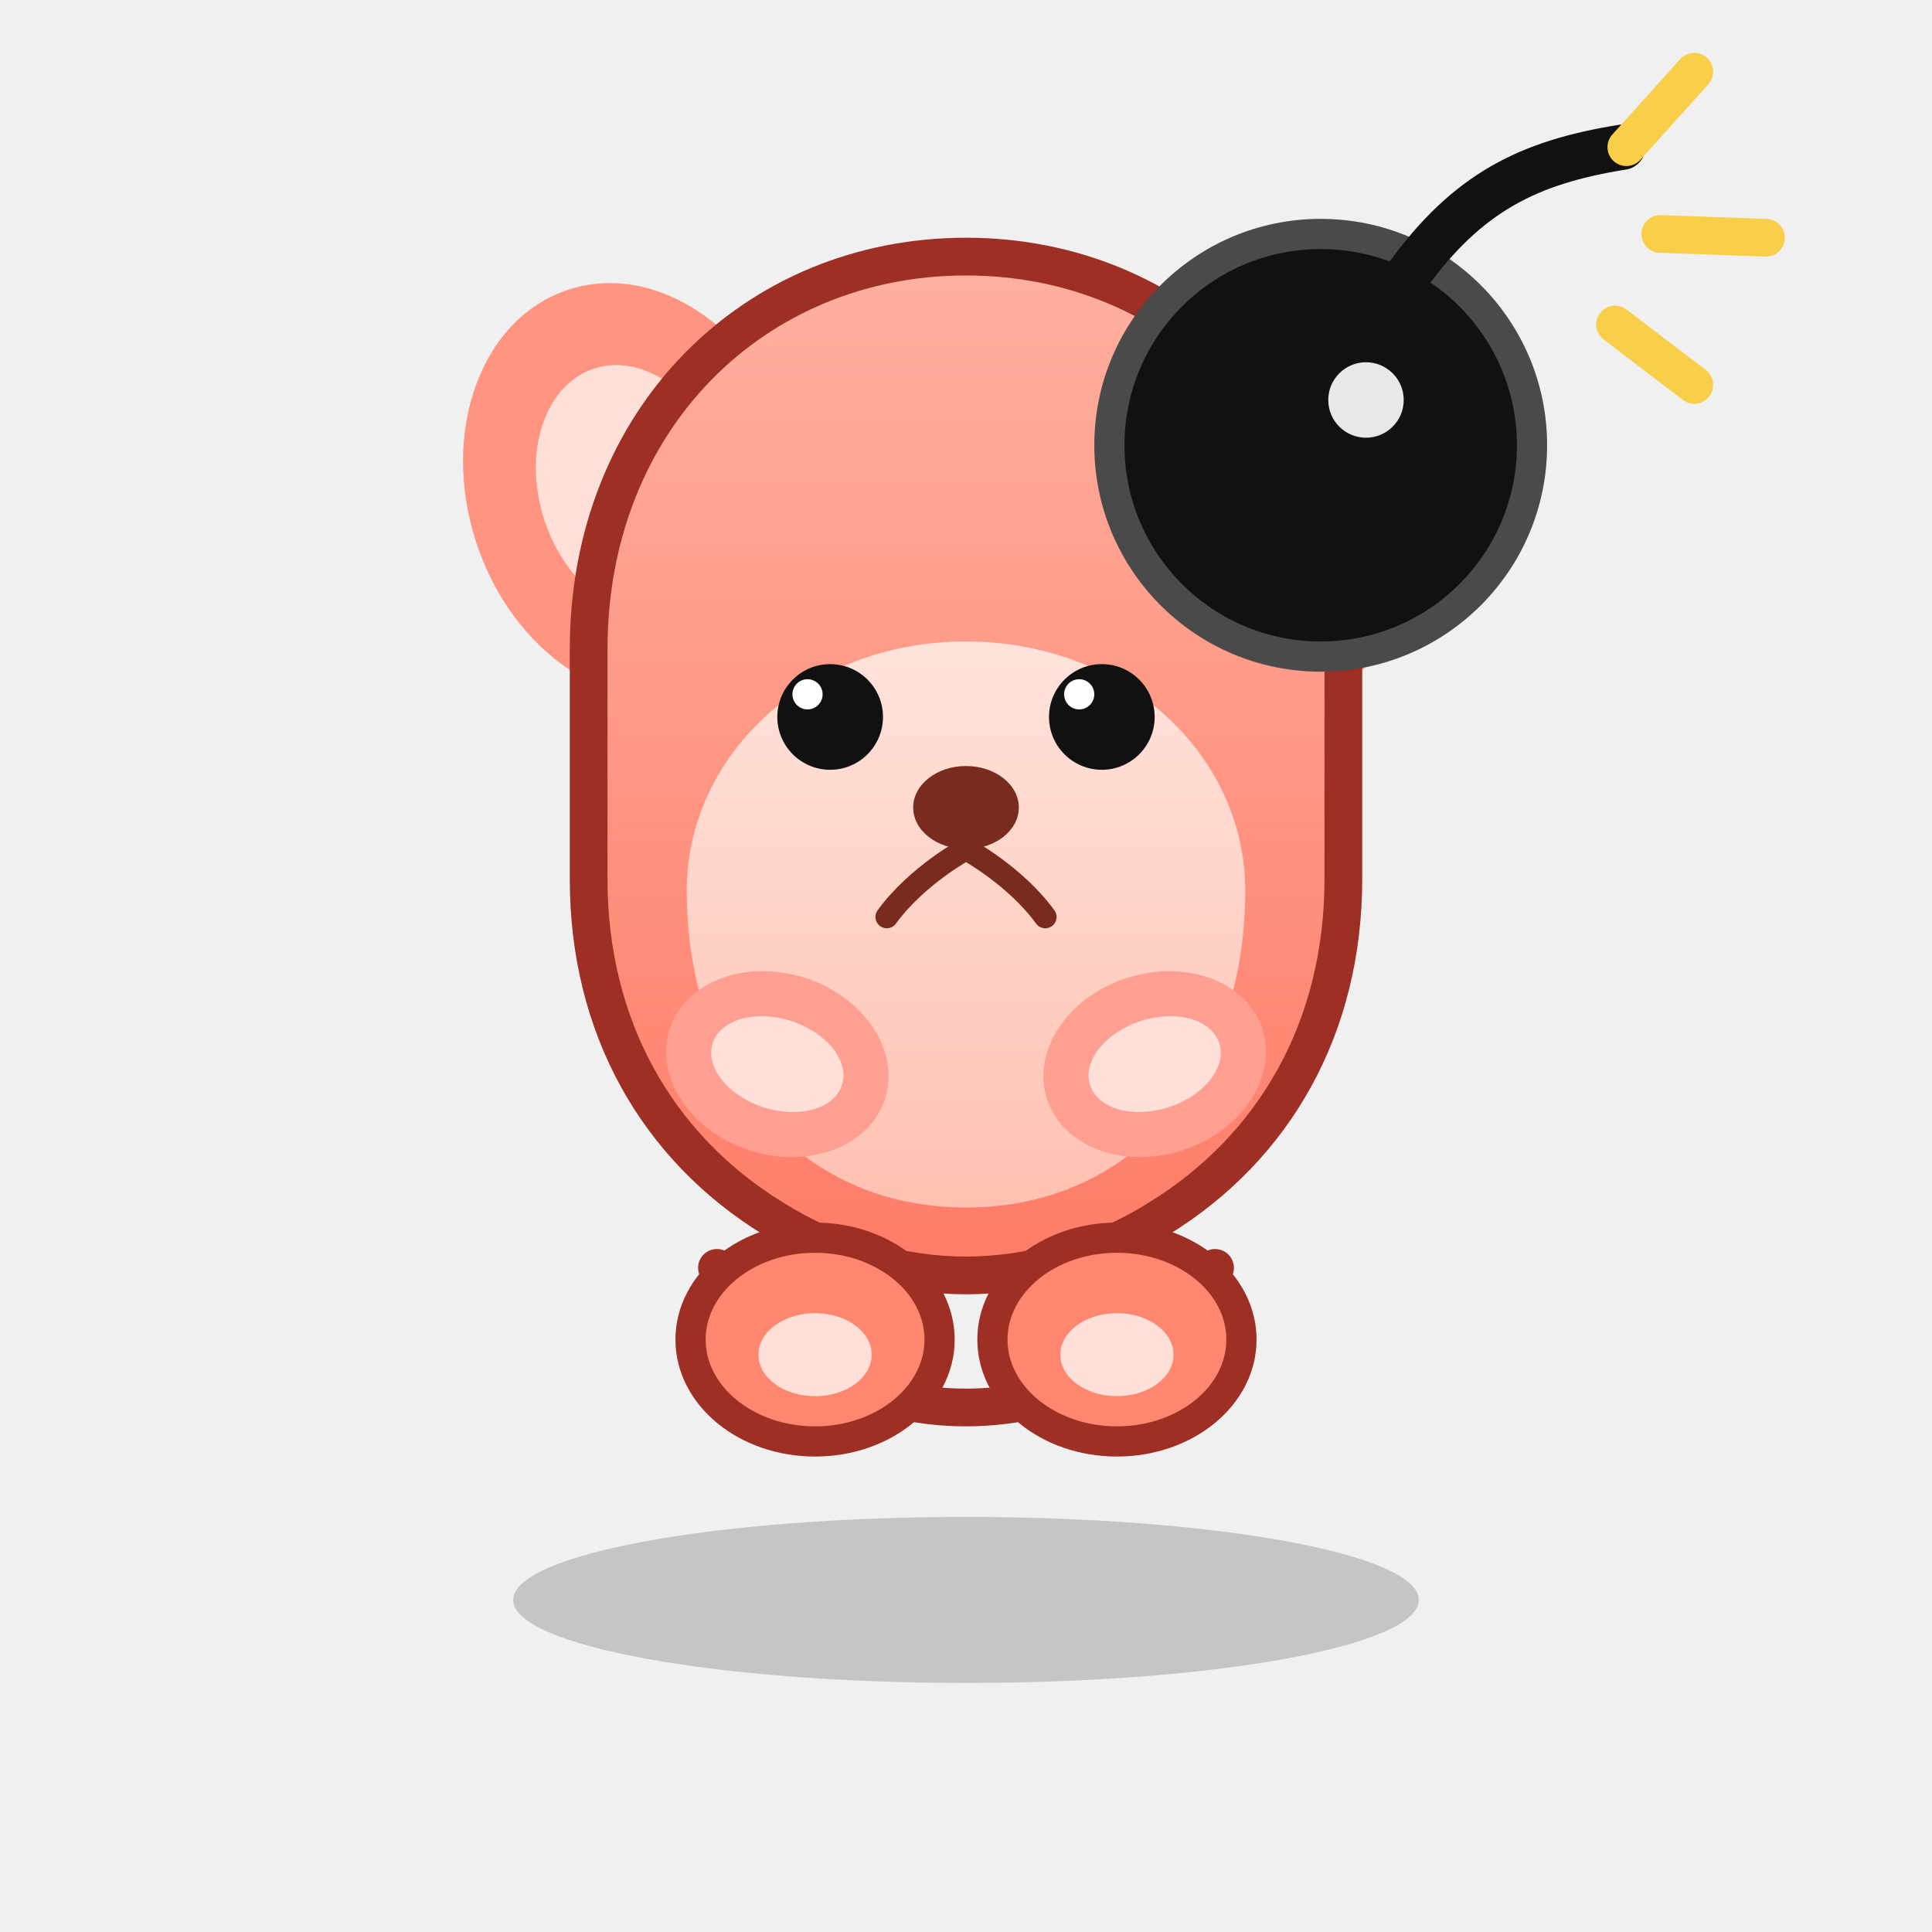
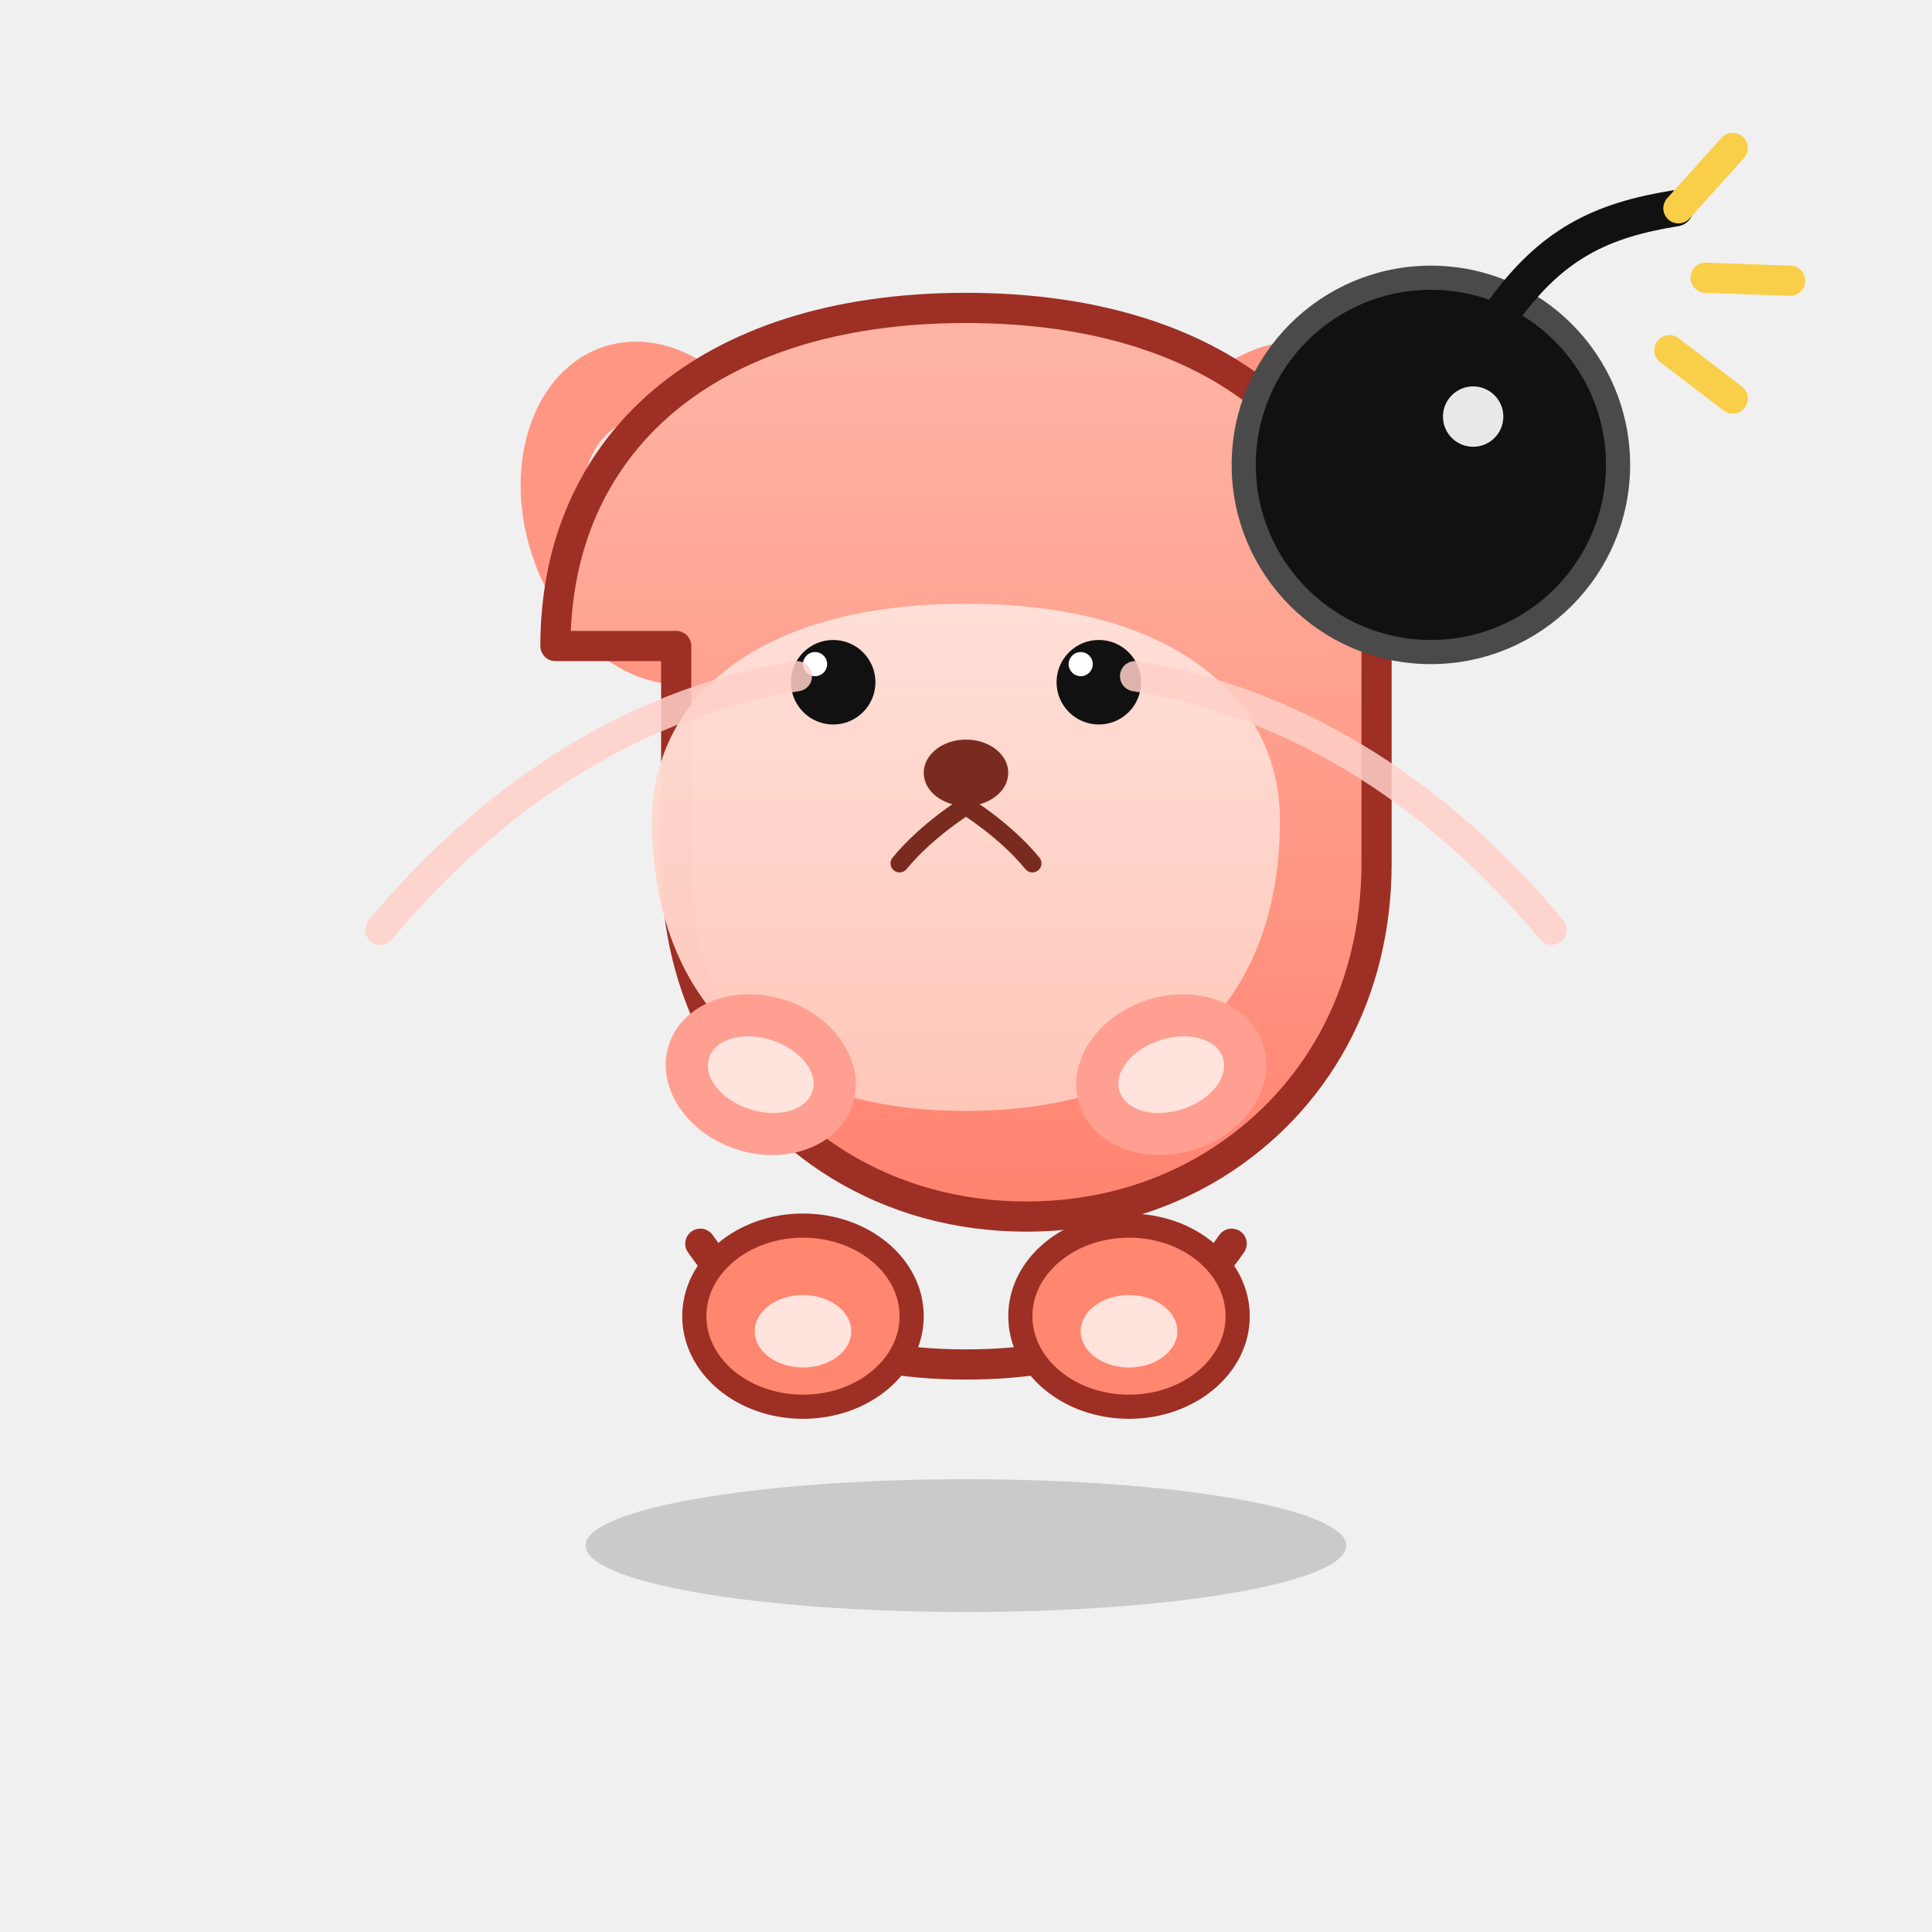
- <svg xmlns="http://www.w3.org/2000/svg" viewBox="0 0 512 512" role="img" aria-label="炸弹地鼠">
+ <svg xmlns="http://www.w3.org/2000/svg" viewBox="0 0 640 640" role="img" aria-label="炸弹地鼠">
  <defs>
-     <linearGradient id="fur" x1="0" y1="0" x2="0" y2="1">
-       <stop offset="0%" stop-color="#ffb0a0" />
-       <stop offset="100%" stop-color="#ff7c67" />
+     <linearGradient id="fur" x1="0" y1="120" x2="0" y2="420" gradientUnits="userSpaceOnUse">
+       <stop offset="0%" stop-color="#ffb3a3" />
+       <stop offset="100%" stop-color="#ff806c" />
    </linearGradient>
-     <linearGradient id="belly" x1="0" y1="0" x2="0" y2="1">
-       <stop offset="0%" stop-color="#ffe4dc" />
-       <stop offset="100%" stop-color="#ffc2b4" />
+     <linearGradient id="belly" x1="0" y1="160" x2="0" y2="380" gradientUnits="userSpaceOnUse">
+       <stop offset="0%" stop-color="#ffe6df" />
+       <stop offset="100%" stop-color="#ffc6b9" />
    </linearGradient>
  </defs>
-   <ellipse cx="256" cy="424" rx="120" ry="22" fill="#000" opacity="0.18" />
-   <ellipse cx="168" cy="130" rx="44" ry="56" fill="#ff9480" transform="rotate(-18 168 130)" />
-   <ellipse cx="344" cy="130" rx="44" ry="56" fill="#ff9480" transform="rotate(18 344 130)" />
-   <ellipse cx="168" cy="130" rx="25" ry="34" fill="#ffe0d9" transform="rotate(-18 168 130)" />
-   <ellipse cx="344" cy="130" rx="25" ry="34" fill="#ffe0d9" transform="rotate(18 344 130)" />
-   <path d="M156 172c0-61 44-104 100-104s100 43 100 104v61c0 39-18 71-49 90-16 10-34 15-51 15s-35-5-51-15c-31-19-49-51-49-90v-61z" fill="url(#fur)" stroke="#9d2f25" stroke-width="10" stroke-linejoin="round" />
-   <path d="M182 236c0-36 32-66 74-66s74 30 74 66c0 48-29 84-74 84s-74-36-74-84z" fill="url(#belly)" opacity="0.98" />
-   <circle cx="220" cy="190" r="14" fill="#111" />
-   <circle cx="292" cy="190" r="14" fill="#111" />
-   <circle cx="214" cy="184" r="4" fill="#fff" />
-   <circle cx="286" cy="184" r="4" fill="#fff" />
-   <ellipse cx="256" cy="214" rx="14" ry="11" fill="#7a2b20" />
-   <path d="M256 225c0 0 13 7 21 18" fill="none" stroke="#7a2b20" stroke-width="6" stroke-linecap="round" />
-   <path d="M256 225c0 0-13 7-21 18" fill="none" stroke="#7a2b20" stroke-width="6" stroke-linecap="round" />
-   <ellipse cx="206" cy="282" rx="30" ry="24" fill="#ff9f92" transform="rotate(18 206 282)" />
-   <ellipse cx="306" cy="282" rx="30" ry="24" fill="#ff9f92" transform="rotate(-18 306 282)" />
-   <ellipse cx="206" cy="282" rx="18" ry="12" fill="#ffe0d9" transform="rotate(18 206 282)" />
-   <ellipse cx="306" cy="282" rx="18" ry="12" fill="#ffe0d9" transform="rotate(-18 306 282)" />
-   <path d="M190 336c16 24 39 37 66 37s50-13 66-37" fill="none" stroke="#9d2f25" stroke-width="10" stroke-linecap="round" />
-   <ellipse cx="216" cy="355" rx="33" ry="27" fill="#ff866f" stroke="#9d2f25" stroke-width="8" />
-   <ellipse cx="296" cy="355" rx="33" ry="27" fill="#ff866f" stroke="#9d2f25" stroke-width="8" />
-   <ellipse cx="216" cy="359" rx="15" ry="11" fill="#ffe0d9" />
-   <ellipse cx="296" cy="359" rx="15" ry="11" fill="#ffe0d9" />
-   <circle cx="350" cy="118" r="56" fill="#111" stroke="#4a4a4a" stroke-width="8" />
-   <circle cx="362" cy="106" r="10" fill="#fff" opacity="0.9" />
-   <path d="M373 73c16-22 32-30 57-34" fill="none" stroke="#111" stroke-width="12" stroke-linecap="round" />
-   <path d="M431 39l18-20" stroke="#f9cf4a" stroke-width="10" stroke-linecap="round" />
-   <path d="M440 62l28 1" stroke="#f9cf4a" stroke-width="10" stroke-linecap="round" />
-   <path d="M428 86l21 16" stroke="#f9cf4a" stroke-width="10" stroke-linecap="round" />
+   <ellipse cx="320" cy="512" rx="126" ry="22" fill="#000" opacity="0.16" />
+   <ellipse cx="218" cy="170" rx="44" ry="58" fill="#ff9683" transform="rotate(-18 218 170)" />
+   <ellipse cx="422" cy="170" rx="44" ry="58" fill="#ff9683" transform="rotate(18 422 170)" />
+   <ellipse cx="218" cy="170" rx="24" ry="32" fill="#ffe3dc" transform="rotate(-18 218 170)" />
+   <ellipse cx="422" cy="170" rx="24" ry="32" fill="#ffe3dc" transform="rotate(18 422 170)" />
+   <path d="M184 214c0-66 49-112 136-112s136 46 136 112v72c0 43-20 79-54 100-18 11-39 17-62 17s-44-6-62-17c-34-21-54-57-54-100v-72z" fill="url(#fur)" stroke="#9d2f25" stroke-width="10" stroke-linejoin="round" />
+   <path d="M216 272c0-40 34-72 104-72s104 32 104 72c0 55-32 96-104 96s-104-41-104-96z" fill="url(#belly)" opacity="0.98" />
+   <circle cx="276" cy="226" r="14" fill="#111" />
+   <circle cx="364" cy="226" r="14" fill="#111" />
+   <circle cx="270" cy="220" r="4" fill="#fff" />
+   <circle cx="358" cy="220" r="4" fill="#fff" />
+   <ellipse cx="320" cy="256" rx="14" ry="11" fill="#7a2b20" />
+   <path d="M320 267c0 0 13 8 22 19" fill="none" stroke="#7a2b20" stroke-width="6" stroke-linecap="round" />
+   <path d="M320 267c0 0-13 8-22 19" fill="none" stroke="#7a2b20" stroke-width="6" stroke-linecap="round" />
+   <ellipse cx="252" cy="356" rx="32" ry="26" fill="#ff9f92" transform="rotate(18 252 356)" />
+   <ellipse cx="388" cy="356" rx="32" ry="26" fill="#ff9f92" transform="rotate(-18 388 356)" />
+   <ellipse cx="252" cy="356" rx="18" ry="12" fill="#ffe3dc" transform="rotate(18 252 356)" />
+   <ellipse cx="388" cy="356" rx="18" ry="12" fill="#ffe3dc" transform="rotate(-18 388 356)" />
+   <path d="M232 412c18 26 45 40 88 40s70-14 88-40" fill="none" stroke="#9d2f25" stroke-width="10" stroke-linecap="round" />
+   <ellipse cx="266" cy="436" rx="36" ry="30" fill="#ff866f" stroke="#9d2f25" stroke-width="8" />
+   <ellipse cx="374" cy="436" rx="36" ry="30" fill="#ff866f" stroke="#9d2f25" stroke-width="8" />
+   <ellipse cx="266" cy="441" rx="16" ry="12" fill="#ffe3dc" />
+   <ellipse cx="374" cy="441" rx="16" ry="12" fill="#ffe3dc" />
+   <circle cx="474" cy="154" r="62" fill="#111" stroke="#4a4a4a" stroke-width="8" />
+   <circle cx="488" cy="138" r="10" fill="#fff" opacity="0.9" />
+   <path d="M498 103c16-22 32-30 57-34" fill="none" stroke="#111" stroke-width="12" stroke-linecap="round" />
+   <path d="M556 69l18-20" stroke="#f9cf4a" stroke-width="10" stroke-linecap="round" />
+   <path d="M565 92l28 1" stroke="#f9cf4a" stroke-width="10" stroke-linecap="round" />
+   <path d="M553 116l21 16" stroke="#f9cf4a" stroke-width="10" stroke-linecap="round" />
+   <path d="M126 308c40-48 88-76 138-84" fill="none" stroke="#ffd0c8" stroke-width="10" stroke-linecap="round" opacity="0.85" />
+   <path d="M514 308c-40-48-88-76-138-84" fill="none" stroke="#ffd0c8" stroke-width="10" stroke-linecap="round" opacity="0.85" />
</svg>
